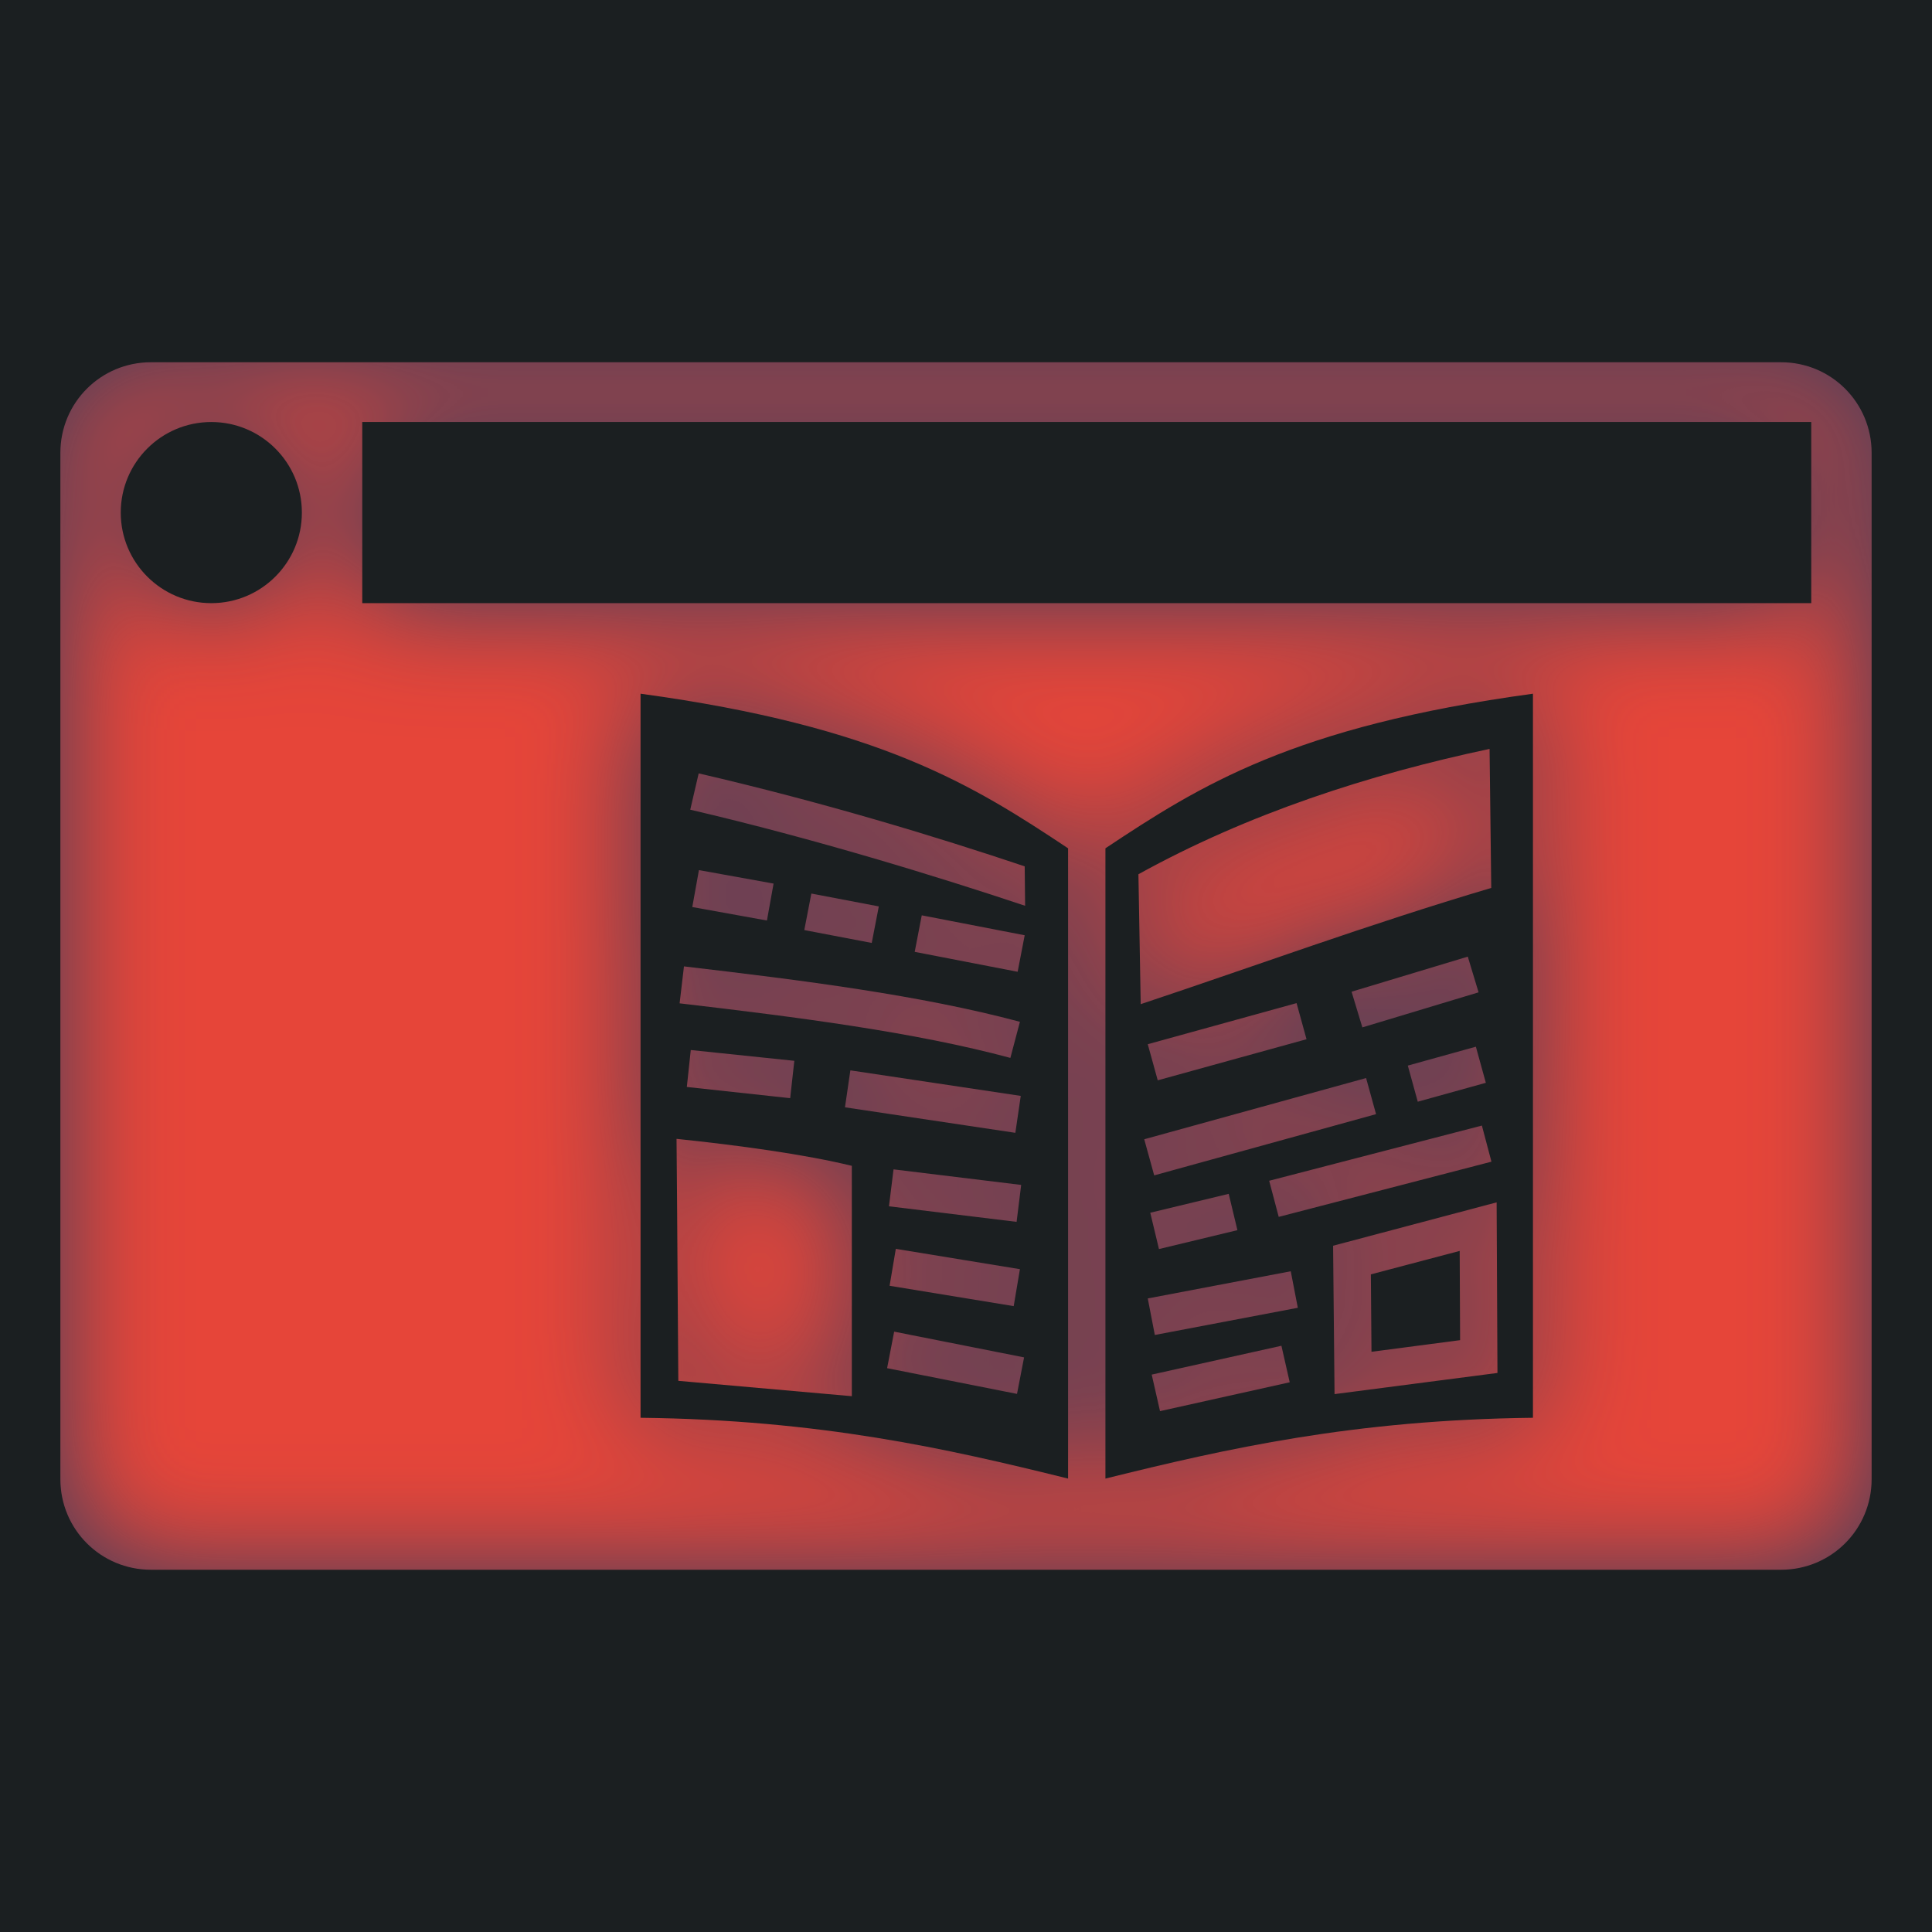
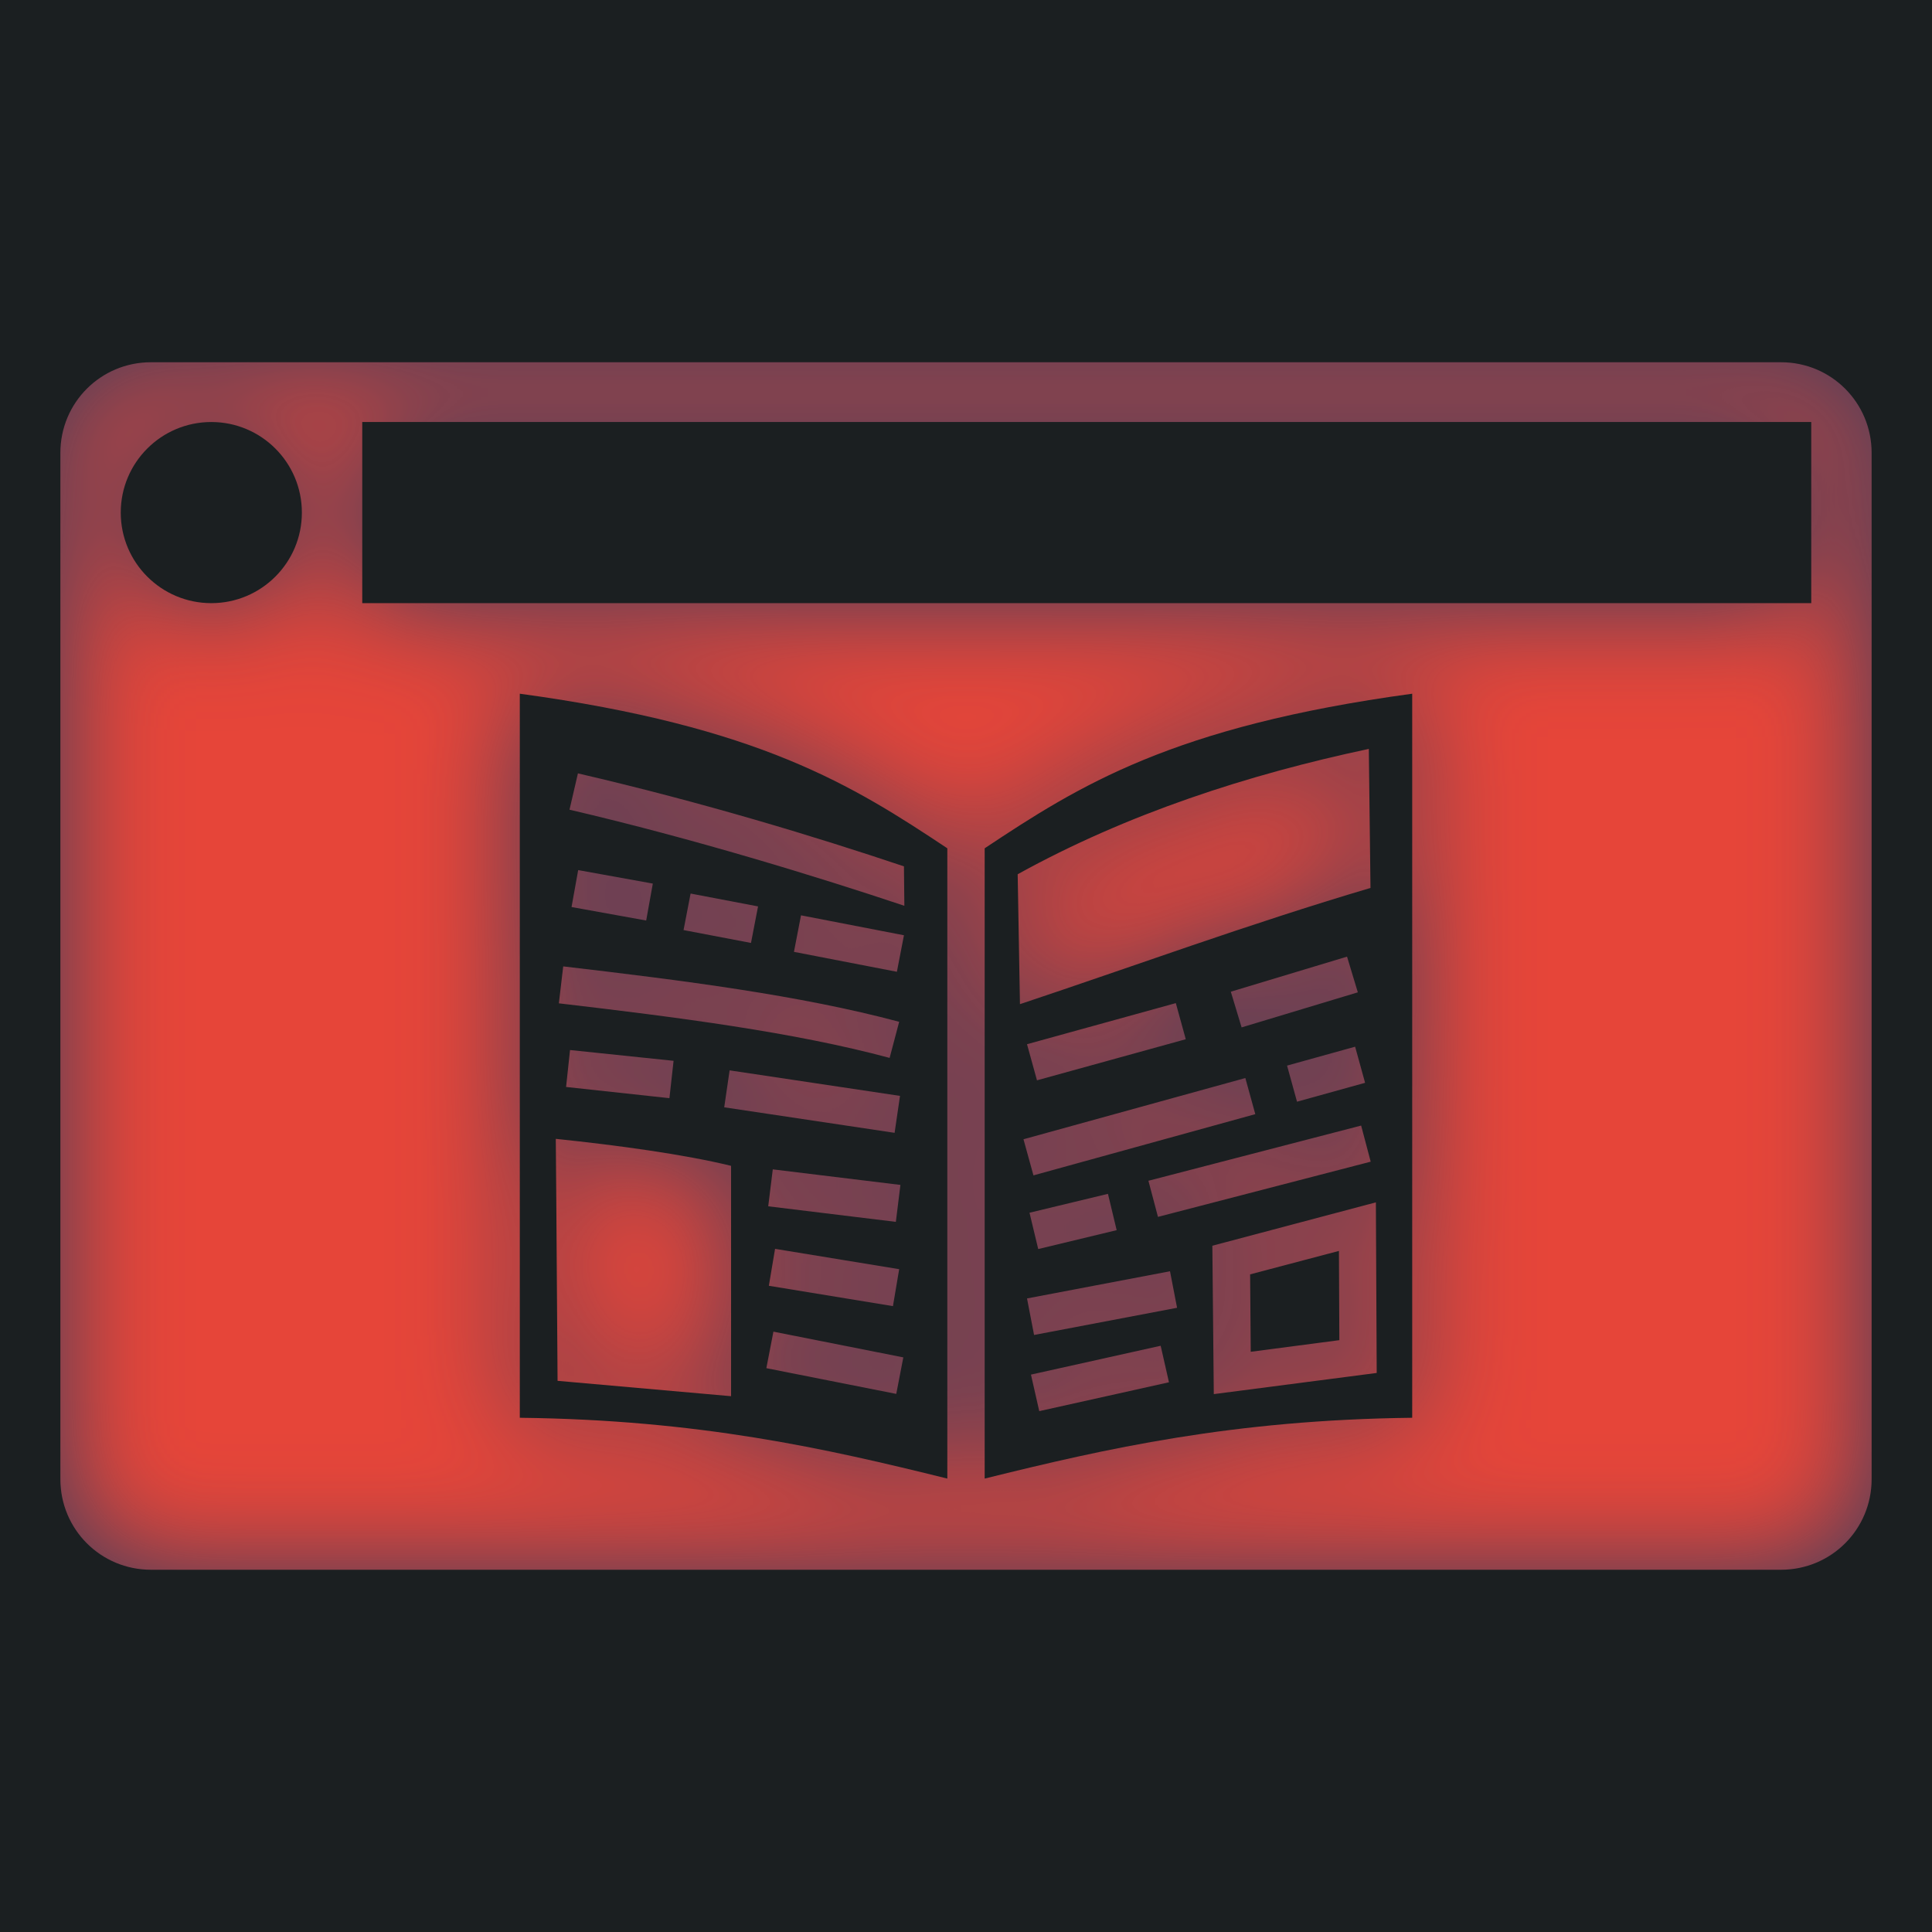
<svg xmlns="http://www.w3.org/2000/svg" style="height: 512px; width: 512px;" viewBox="0 0 512 512" version="1.1" id="svg2">
  <defs id="defs2">
    <filter style="color-interpolation-filters:sRGB;" id="filter60" x="-0.075" y="-0.113" width="1.15" height="1.225">
      <feFlood result="flood" in="SourceGraphic" flood-opacity="1" flood-color="rgb(58,63,94)" id="feFlood59" />
      <feGaussianBlur result="blur" in="SourceGraphic" stdDeviation="15" id="feGaussianBlur59" />
      <feOffset result="offset" in="blur" dx="0" dy="0" id="feOffset59" />
      <feComposite result="comp1" operator="out" in="flood" in2="offset" id="feComposite59" />
      <feComposite result="comp2" operator="atop" in="comp1" in2="SourceGraphic" id="feComposite60" />
    </filter>
  </defs>
  <path d="M0 0h512v512H0z" fill="#000" fill-opacity="1" id="path1" style="fill:#1b1f21" />
  <g class="" style="fill:#e64539;filter:url(#filter2)" transform="translate(0,0)" id="g2">
-     <path id="path59" style="display:inline;stroke-width:0.55;filter:url(#filter60)" d="M 40 96 C 26.704 96 16 106.704 16 120 L 16 392 C 16 405.296 26.704 416 40 416 L 472 416 C 485.296 416 496 405.296 496 392 L 496 120 C 496 106.704 485.296 96 472 96 L 40 96 z M 56 111.84 A 24 24 0 0 1 80 135.84 A 24 24 0 0 1 56 159.84 A 24 24 0 0 1 32 135.84 A 24 24 0 0 1 56 111.84 z M 96 111.84 L 480 111.84 L 480 159.84 L 96 159.84 L 96 111.84 z M 169.752 183.84 C 233.331 192.497 258.136 208.254 283.051 224.809 L 283.051 391.84 C 250.876 383.865 217.326 376.275 169.752 375.725 L 169.752 183.84 z M 406.248 183.84 L 406.248 375.725 C 358.674 376.275 325.124 383.865 292.949 391.84 L 292.949 224.809 C 317.864 208.254 342.669 192.497 406.248 183.84 z M 394.752 198.469 C 362.853 205.228 330.735 215.624 301.695 231.684 C 301.915 243.178 302.079 254.619 302.299 266.113 C 332.218 256.159 362.524 244.992 395.193 235.312 L 394.752 198.469 z M 185.158 204.953 L 182.924 214.578 C 215.951 222.278 248.787 232.398 271.666 240.043 L 271.555 229.594 C 248.455 221.839 218.592 212.708 185.158 204.953 z M 185.225 230.584 L 183.463 240.373 L 203.246 243.947 L 205.006 234.158 L 185.225 230.584 z M 215.016 236.799 L 213.146 246.479 L 231.021 249.889 L 232.891 240.209 L 215.016 236.799 z M 244.275 242.572 L 242.406 252.252 L 269.686 257.533 L 271.555 247.854 L 244.275 242.572 z M 388.979 253.518 L 358.178 262.812 L 361.039 272.271 L 391.838 262.979 L 388.979 253.518 z M 181.258 256.104 L 180.104 265.893 C 211.552 269.578 242.46 273.538 267.76 280.357 L 270.291 270.787 C 244.002 263.747 212.761 259.788 181.258 256.104 z M 343.604 265.838 L 304.17 276.727 L 306.811 286.297 L 346.244 275.408 L 343.604 265.838 z M 391.123 277.387 L 373.084 282.393 L 375.723 291.963 L 393.764 286.957 L 391.123 277.387 z M 183.062 278.268 L 182.018 288.057 L 209.406 291.027 L 210.506 281.127 L 183.062 278.268 z M 225.355 283.656 L 223.926 293.447 L 269.08 300.211 L 270.51 290.422 L 225.355 283.656 z M 362.029 285.691 L 303.234 301.916 L 305.875 311.486 L 364.668 295.262 L 362.029 285.691 z M 392.717 298.287 L 336.344 312.916 L 338.873 322.486 L 395.248 307.857 L 392.717 298.287 z M 179.289 301.807 C 179.498 323.201 179.58 344.541 179.762 365.936 L 225.742 370.006 L 225.742 308.957 C 213.367 305.932 195.701 303.512 179.289 301.807 z M 236.797 309.893 L 235.586 319.682 L 269.41 323.807 L 270.621 314.016 L 236.797 309.893 z M 325.619 316.381 L 304.83 321.387 L 307.139 331.012 L 327.93 326.006 L 325.619 316.381 z M 396.623 318.637 L 353.283 330.131 C 353.448 343.221 353.503 356.365 353.668 369.455 L 396.842 363.846 L 396.623 318.637 z M 237.4 330.957 L 235.752 340.746 L 268.641 346.137 L 270.291 336.346 L 237.4 330.957 z M 386.832 331.506 L 386.943 355.156 L 363.459 358.236 L 363.293 337.721 L 386.832 331.506 z M 342.064 336.896 L 304.17 344.102 L 306.039 353.781 L 343.934 346.576 L 342.064 336.896 z M 236.961 352.9 L 235.092 362.58 L 269.52 369.4 L 271.391 359.721 L 236.961 352.9 z M 339.59 356.641 L 305.215 364.285 L 307.414 373.965 L 341.789 366.32 L 339.59 356.641 z " />
+     <path id="path59" style="display:inline;stroke-width:0.55;filter:url(#filter60)" d="M 40 96 C 26.704 96 16 106.704 16 120 L 16 392 C 16 405.296 26.704 416 40 416 L 472 416 C 485.296 416 496 405.296 496 392 L 496 120 C 496 106.704 485.296 96 472 96 L 40 96 z M 56 111.84 C 69.255 111.84 80 122.585 80 135.84 C 80 149.095 69.255 159.84 56 159.84 C 42.745 159.84 32 149.095 32 135.84 C 32 122.585 42.745 111.84 56 111.84 z M 96 111.84 L 480 111.84 L 480 159.84 L 96 159.84 L 96 111.84 z M 137.752 183.84 C 201.331 192.497 226.136 208.254 251.051 224.809 L 251.051 391.84 C 218.876 383.865 185.326 376.275 137.752 375.725 L 137.752 183.84 z M 374.248 183.84 L 374.248 375.725 C 326.674 376.275 293.124 383.865 260.949 391.84 L 260.949 224.809 C 285.864 208.254 310.669 192.497 374.248 183.84 z M 362.752 198.469 C 330.853 205.228 298.735 215.624 269.695 231.684 C 269.915 243.178 270.079 254.619 270.299 266.113 C 300.218 256.159 330.524 244.992 363.193 235.312 L 362.752 198.469 z M 153.158 204.953 L 150.924 214.578 C 183.951 222.278 216.787 232.398 239.666 240.043 L 239.555 229.594 C 216.455 221.839 186.592 212.708 153.158 204.953 z M 153.225 230.584 L 151.463 240.373 L 171.246 243.947 L 173.006 234.158 L 153.225 230.584 z M 183.016 236.799 L 181.146 246.479 L 199.021 249.889 L 200.891 240.209 L 183.016 236.799 z M 212.275 242.572 L 210.406 252.252 L 237.686 257.533 L 239.555 247.854 L 212.275 242.572 z M 356.979 253.518 L 326.178 262.812 L 329.039 272.271 L 359.838 262.979 L 356.979 253.518 z M 149.258 256.104 L 148.104 265.893 C 179.552 269.578 210.46 273.538 235.76 280.357 L 238.291 270.787 C 212.002 263.747 180.761 259.788 149.258 256.104 z M 311.604 265.838 L 272.17 276.727 L 274.811 286.297 L 314.244 275.408 L 311.604 265.838 z M 359.123 277.387 L 341.084 282.393 L 343.723 291.963 L 361.764 286.957 L 359.123 277.387 z M 151.062 278.268 L 150.018 288.057 L 177.406 291.027 L 178.506 281.127 L 151.062 278.268 z M 193.355 283.656 L 191.926 293.447 L 237.08 300.211 L 238.51 290.422 L 193.355 283.656 z M 330.029 285.691 L 271.234 301.916 L 273.875 311.486 L 332.668 295.262 L 330.029 285.691 z M 360.717 298.287 L 304.344 312.916 L 306.873 322.486 L 363.248 307.857 L 360.717 298.287 z M 147.289 301.807 C 147.498 323.201 147.58 344.541 147.762 365.936 L 193.742 370.006 L 193.742 308.957 C 181.367 305.932 163.701 303.512 147.289 301.807 z M 204.797 309.893 L 203.586 319.682 L 237.41 323.807 L 238.621 314.016 L 204.797 309.893 z M 293.619 316.381 L 272.83 321.387 L 275.139 331.012 L 295.93 326.006 L 293.619 316.381 z M 364.623 318.637 L 321.283 330.131 C 321.448 343.221 321.503 356.365 321.668 369.455 L 364.842 363.846 L 364.623 318.637 z M 205.4 330.957 L 203.752 340.746 L 236.641 346.137 L 238.291 336.346 L 205.4 330.957 z M 354.832 331.506 L 354.943 355.156 L 331.459 358.236 L 331.293 337.721 L 354.832 331.506 z M 310.064 336.896 L 272.17 344.102 L 274.039 353.781 L 311.934 346.576 L 310.064 336.896 z M 204.961 352.9 L 203.092 362.58 L 237.52 369.4 L 239.391 359.721 L 204.961 352.9 z M 307.59 356.641 L 273.215 364.285 L 275.414 373.965 L 309.789 366.32 L 307.59 356.641 z " />
  </g>
</svg>
